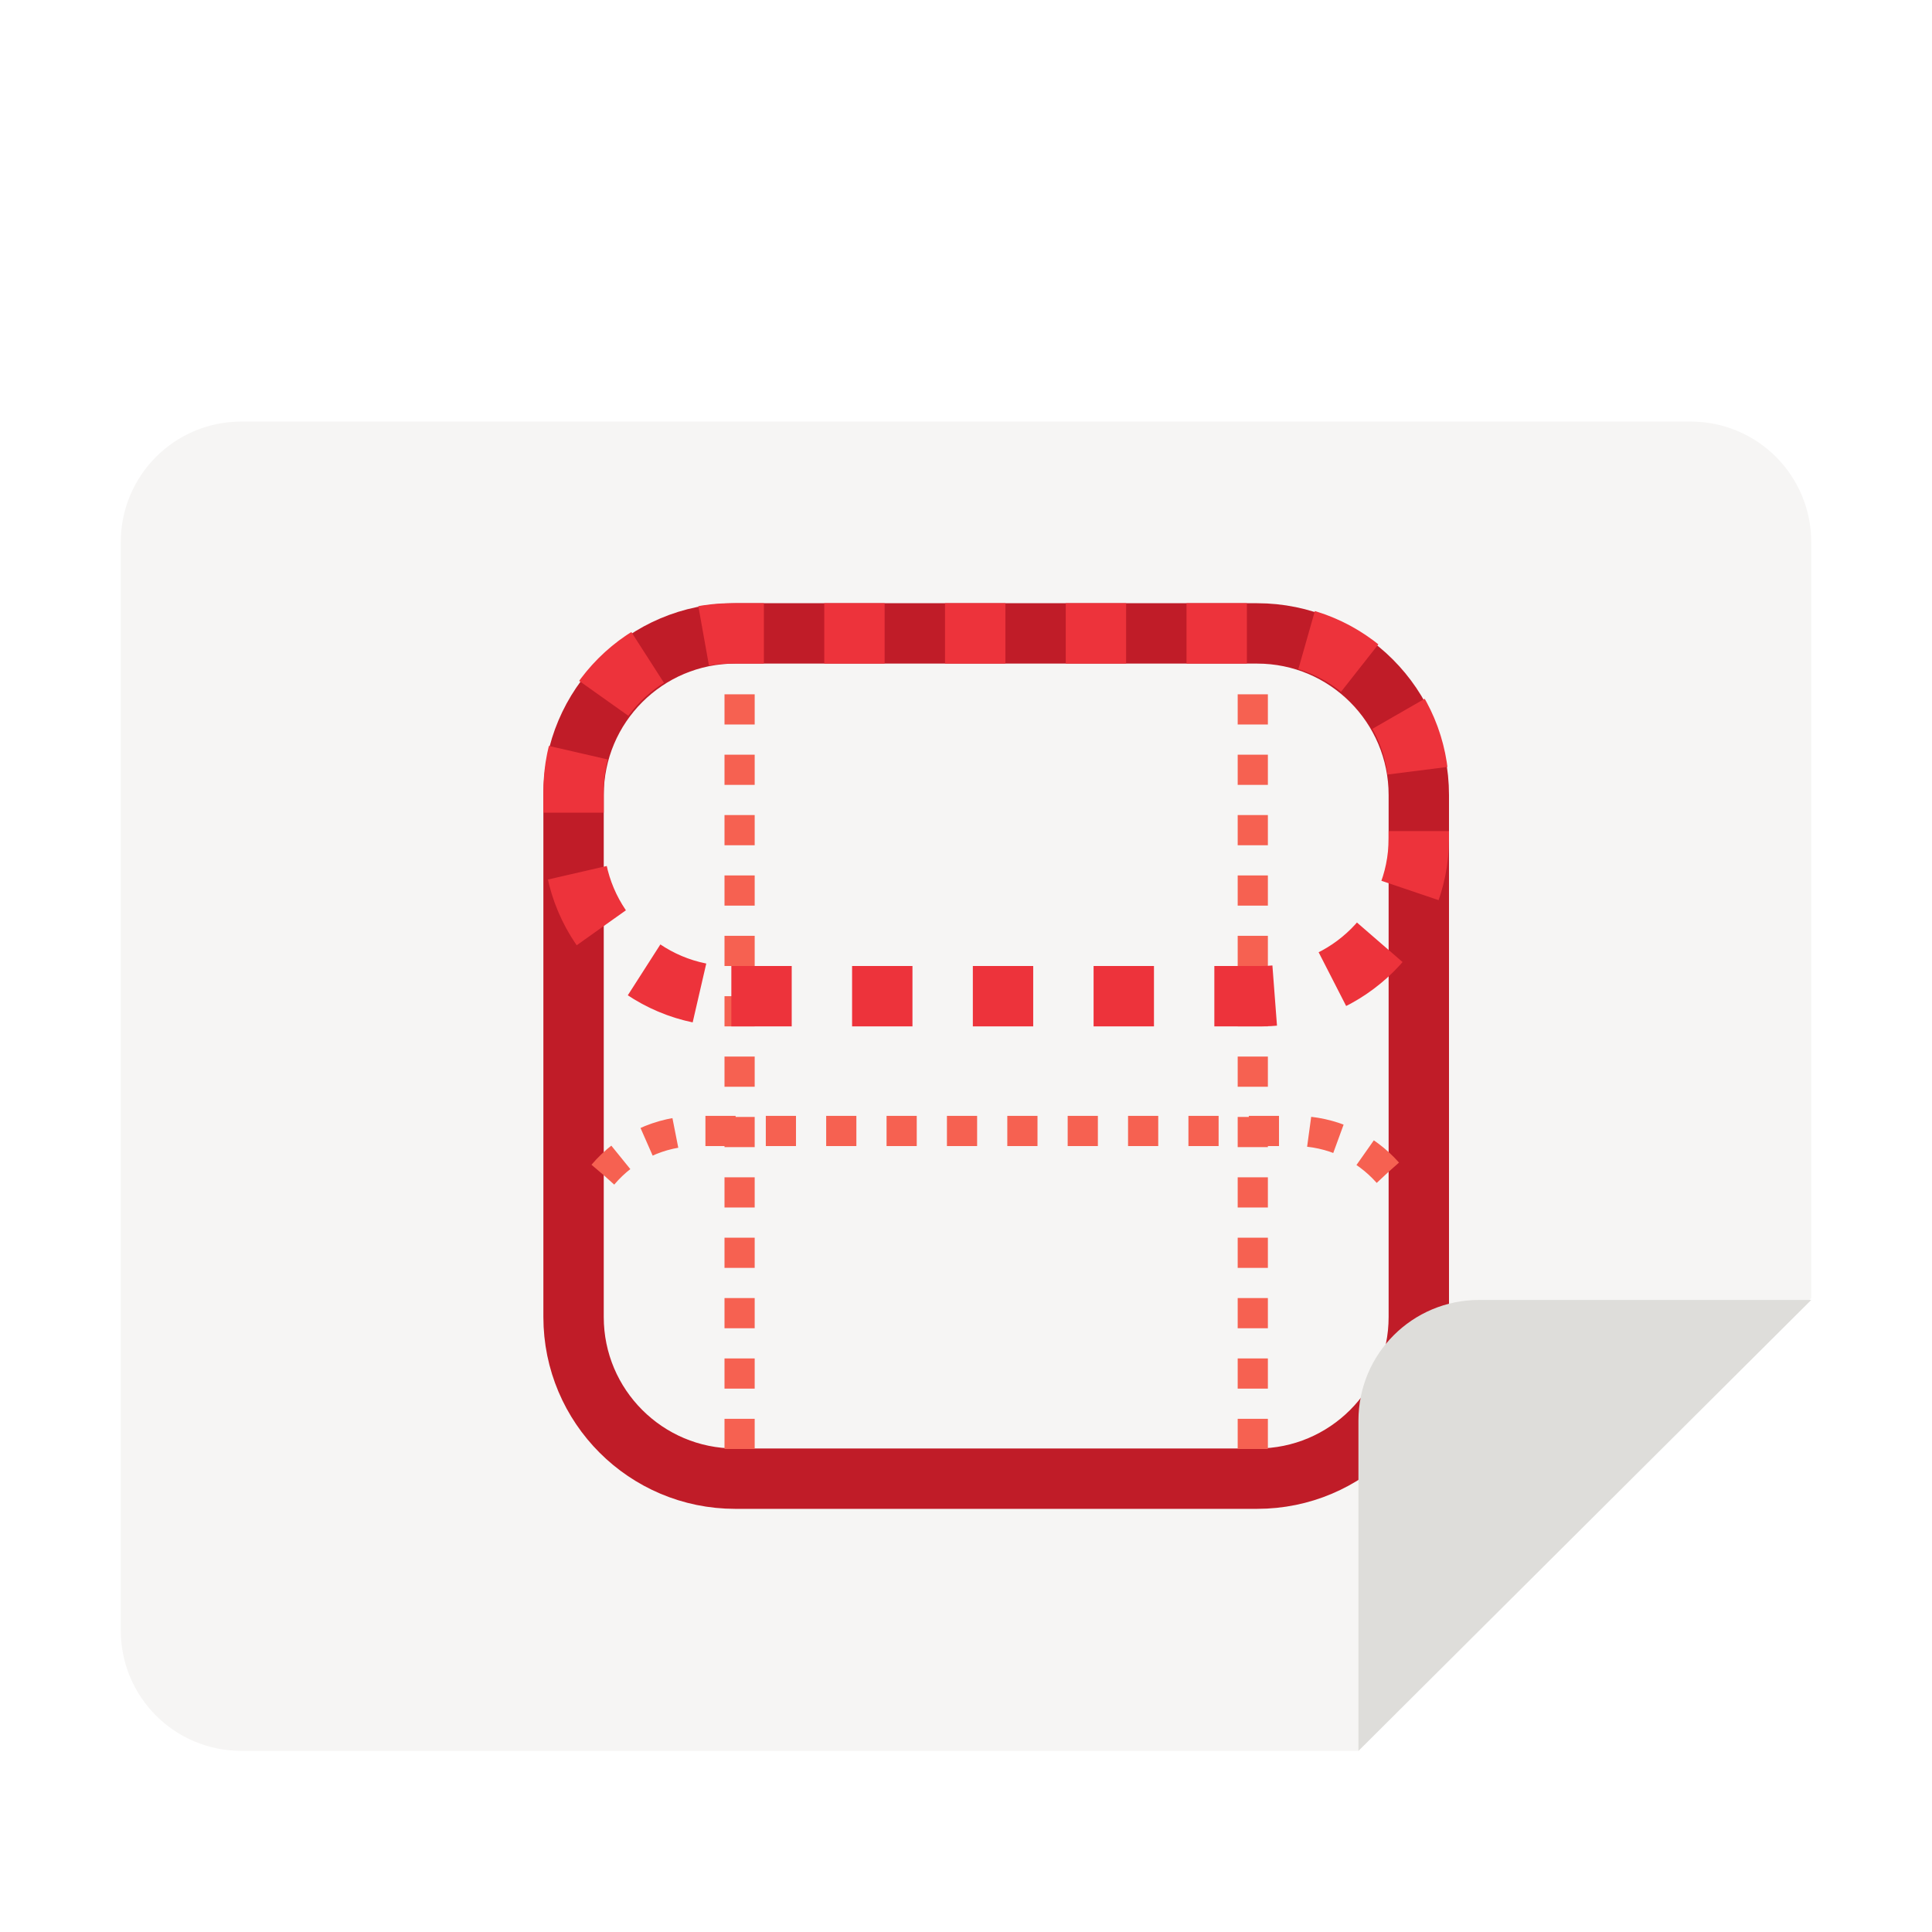
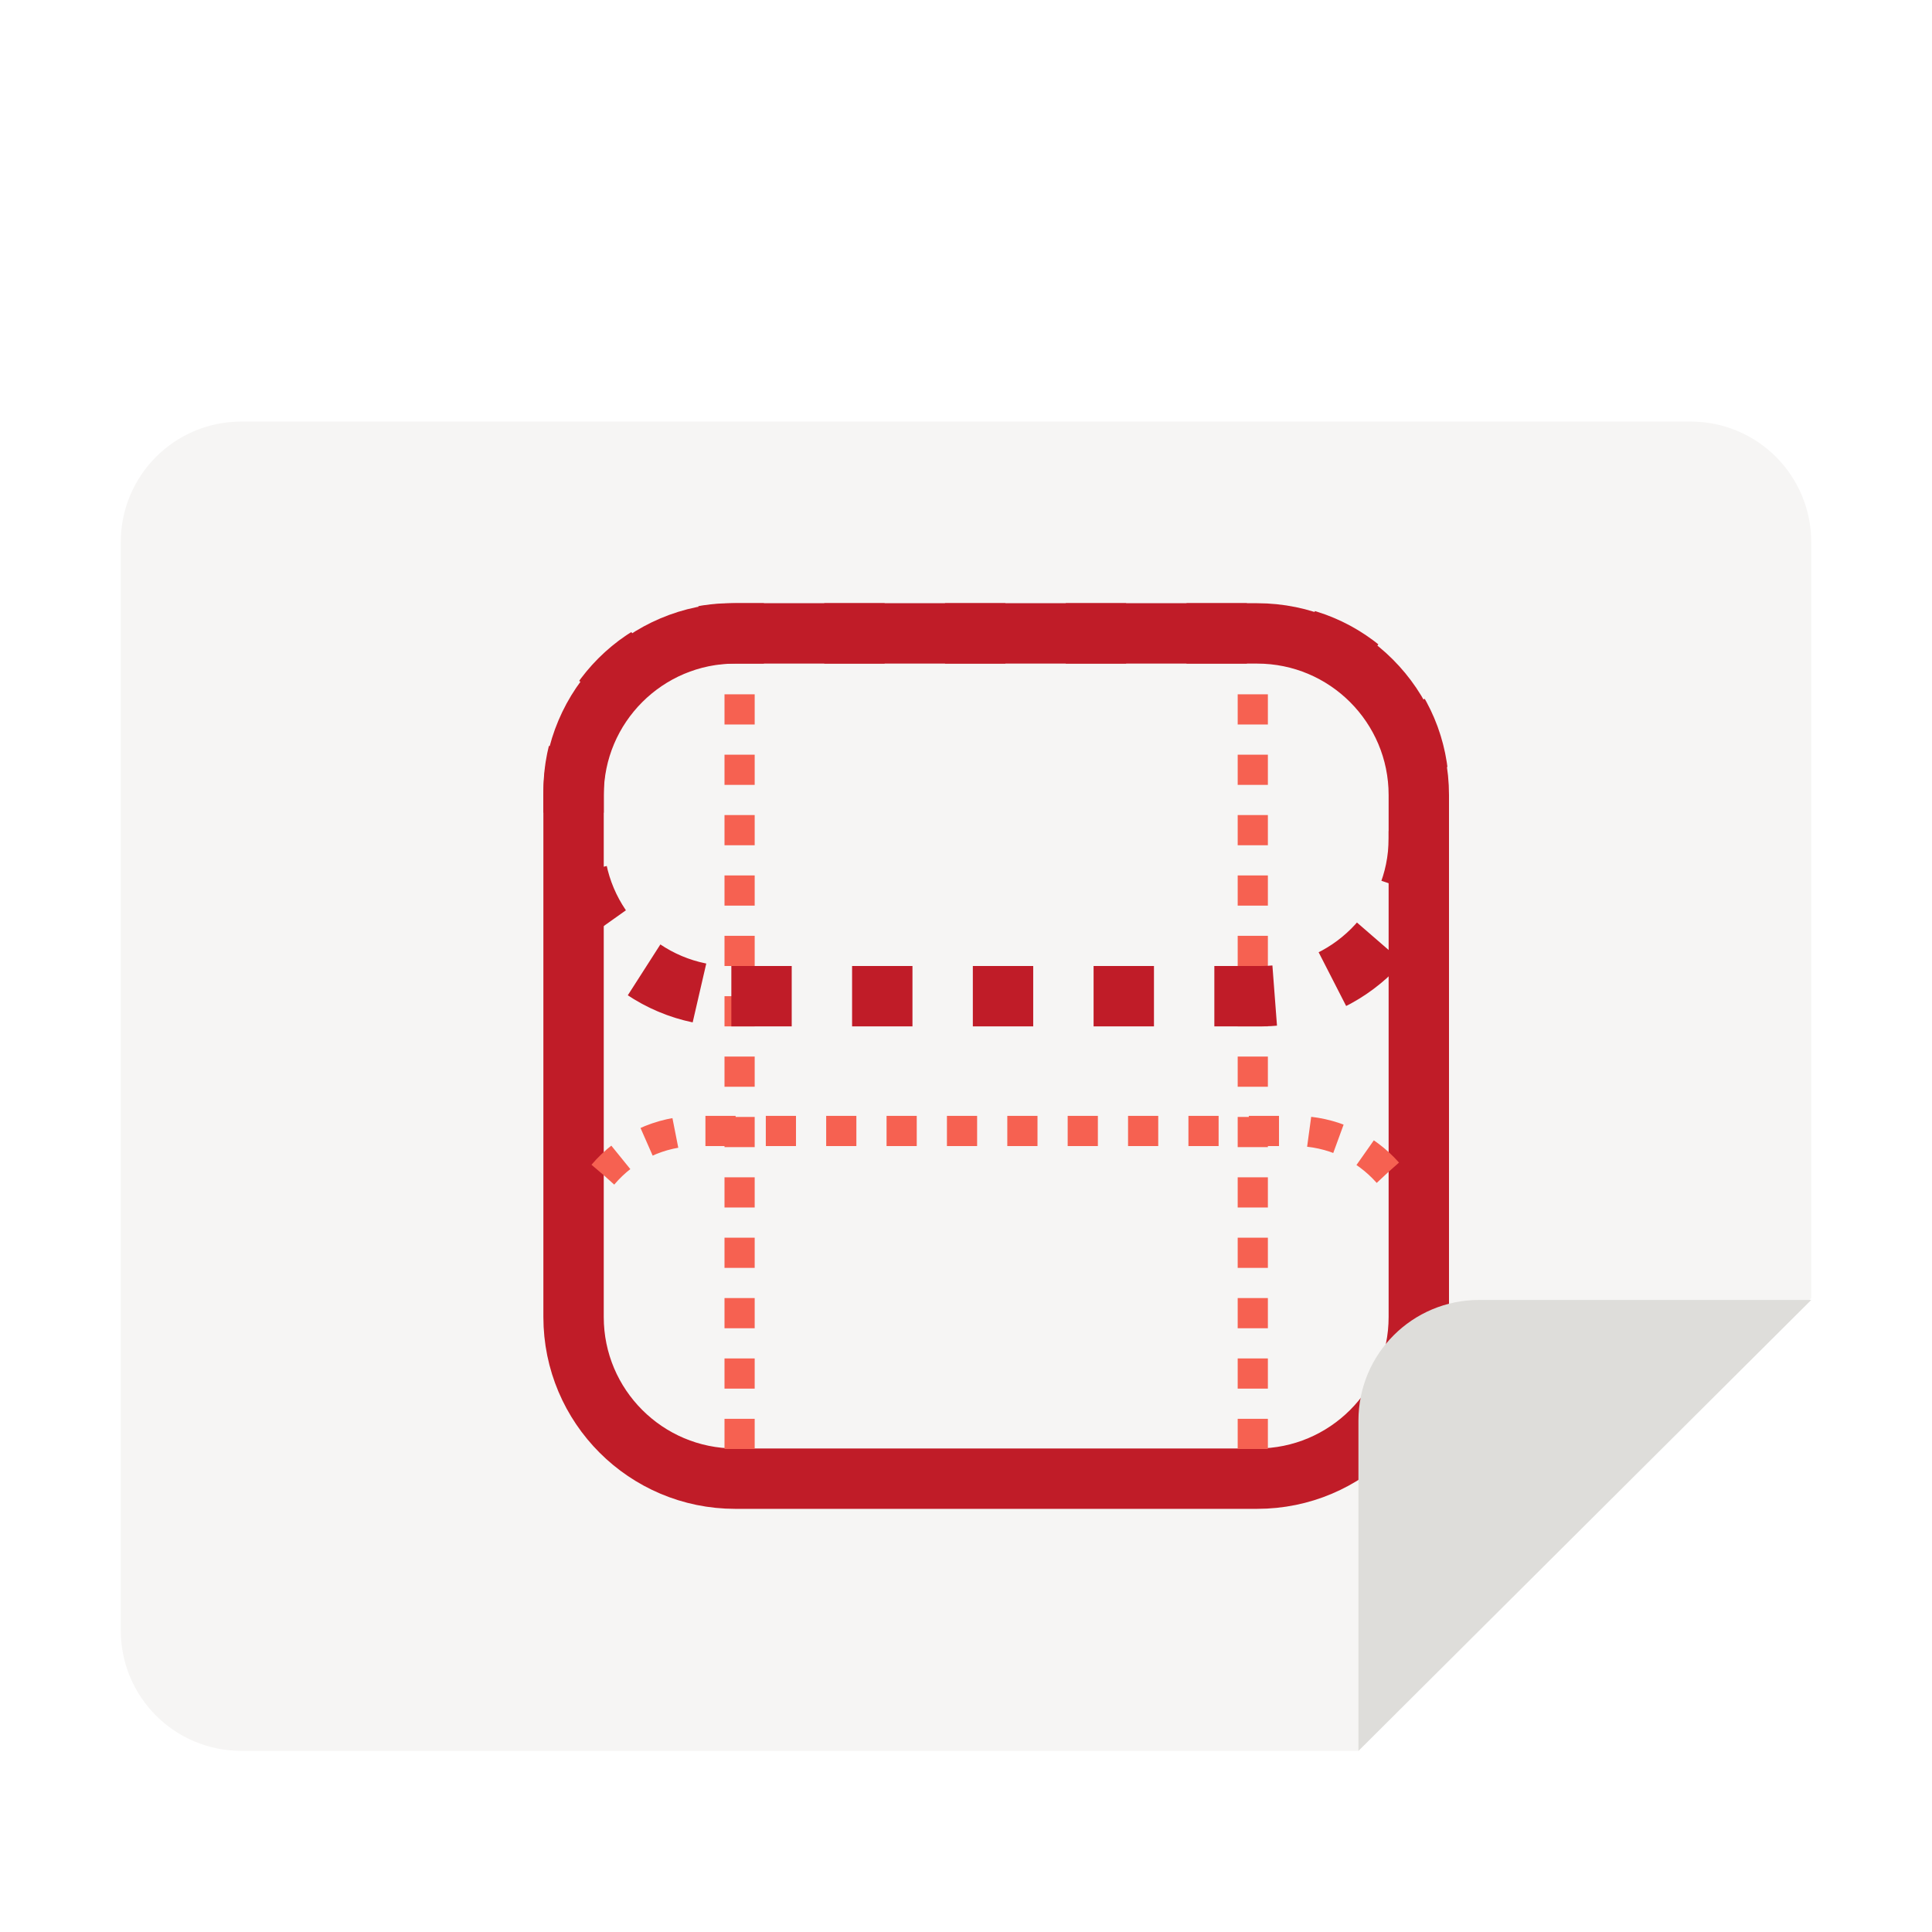
- <svg xmlns="http://www.w3.org/2000/svg" width="128" height="128" viewBox="0 0 128 128" fill="none">
-   <path d="M16 27.93H112C116.434 27.93 120 31.5 120 35.93V86L90 116H16C11.566 116 8 112.434 8 108V35.93C8 31.5 11.566 27.93 16 27.93Z" fill="#F6F5F4" />
-   <path d="M48.711 97.965H83.289C89.203 97.965 94 93.172 94 87.254V52.676C94 46.762 89.203 41.965 83.289 41.965H48.711C42.797 41.965 38 46.762 38 52.676V87.254C38 93.172 42.797 97.965 48.711 97.965Z" stroke="#C01C28" stroke-width="4" stroke-linecap="round" />
-   <path d="M120 86.125H98C93.566 86.125 90 89.695 90 94.125V116L120 86.125Z" fill="#DEDDDA" />
-   <path d="M83 46V97" stroke="#F66151" stroke-width="2" stroke-dasharray="2 2" />
-   <path d="M49 46V97" stroke="#F66151" stroke-width="2" stroke-dasharray="2 2" />
-   <path d="M48.453 66H83.547C89.32 66 94 61.32 94 55.547V52.422C94 46.645 89.32 41.965 83.547 41.965H48.453C42.68 41.965 38 46.645 38 52.422V55.547C38 61.32 42.68 66 48.453 66Z" stroke="#ED333B" stroke-width="4" stroke-dasharray="4 4" />
-   <path d="M91.941 77.688C90.438 75.996 88.246 74.93 85.797 74.93H46.203C43.691 74.93 41.453 76.047 39.949 77.816" stroke="#F66151" stroke-width="2" stroke-dasharray="2 2" />
+ <svg xmlns="http://www.w3.org/2000/svg" width="128" height="128" viewBox="0 0 128 128" fill="none" version="1.1" id="svg7">
+   <defs id="defs7" />
+   <path d="M16 27.93H112C116.434 27.93 120 31.5 120 35.93V86L90 116H16C11.566 116 8 112.434 8 108V35.93C8 31.5 11.566 27.93 16 27.93Z" fill="#F6F5F4" id="path1" />
+   <path d="M48.711 97.965H83.289C89.203 97.965 94 93.172 94 87.254V52.676C94 46.762 89.203 41.965 83.289 41.965H48.711C42.797 41.965 38 46.762 38 52.676V87.254C38 93.172 42.797 97.965 48.711 97.965Z" stroke="#C01C28" stroke-width="4" stroke-linecap="round" id="path2" />
+   <path d="M120 86.125H98C93.566 86.125 90 89.695 90 94.125V116L120 86.125Z" fill="#DEDDDA" id="path3" />
+   <path d="M83 46V97" stroke="#F66151" stroke-width="2" stroke-dasharray="2 2" id="path4" />
+   <path d="M49 46V97" stroke="#F66151" stroke-width="2" stroke-dasharray="2 2" id="path5" />
+   <path d="M48.453 66H83.547C89.32 66 94 61.32 94 55.547V52.422C94 46.645 89.32 41.965 83.547 41.965H48.453C42.68 41.965 38 46.645 38 52.422V55.547C38 61.32 42.68 66 48.453 66Z" stroke="#ED333B" stroke-width="4" stroke-dasharray="4 4" id="path6" style="stroke:#c01c28;stroke-opacity:1" />
+   <path d="M91.941 77.688C90.438 75.996 88.246 74.93 85.797 74.93H46.203C43.691 74.93 41.453 76.047 39.949 77.816" stroke="#F66151" stroke-width="2" stroke-dasharray="2 2" id="path7" />
</svg>
